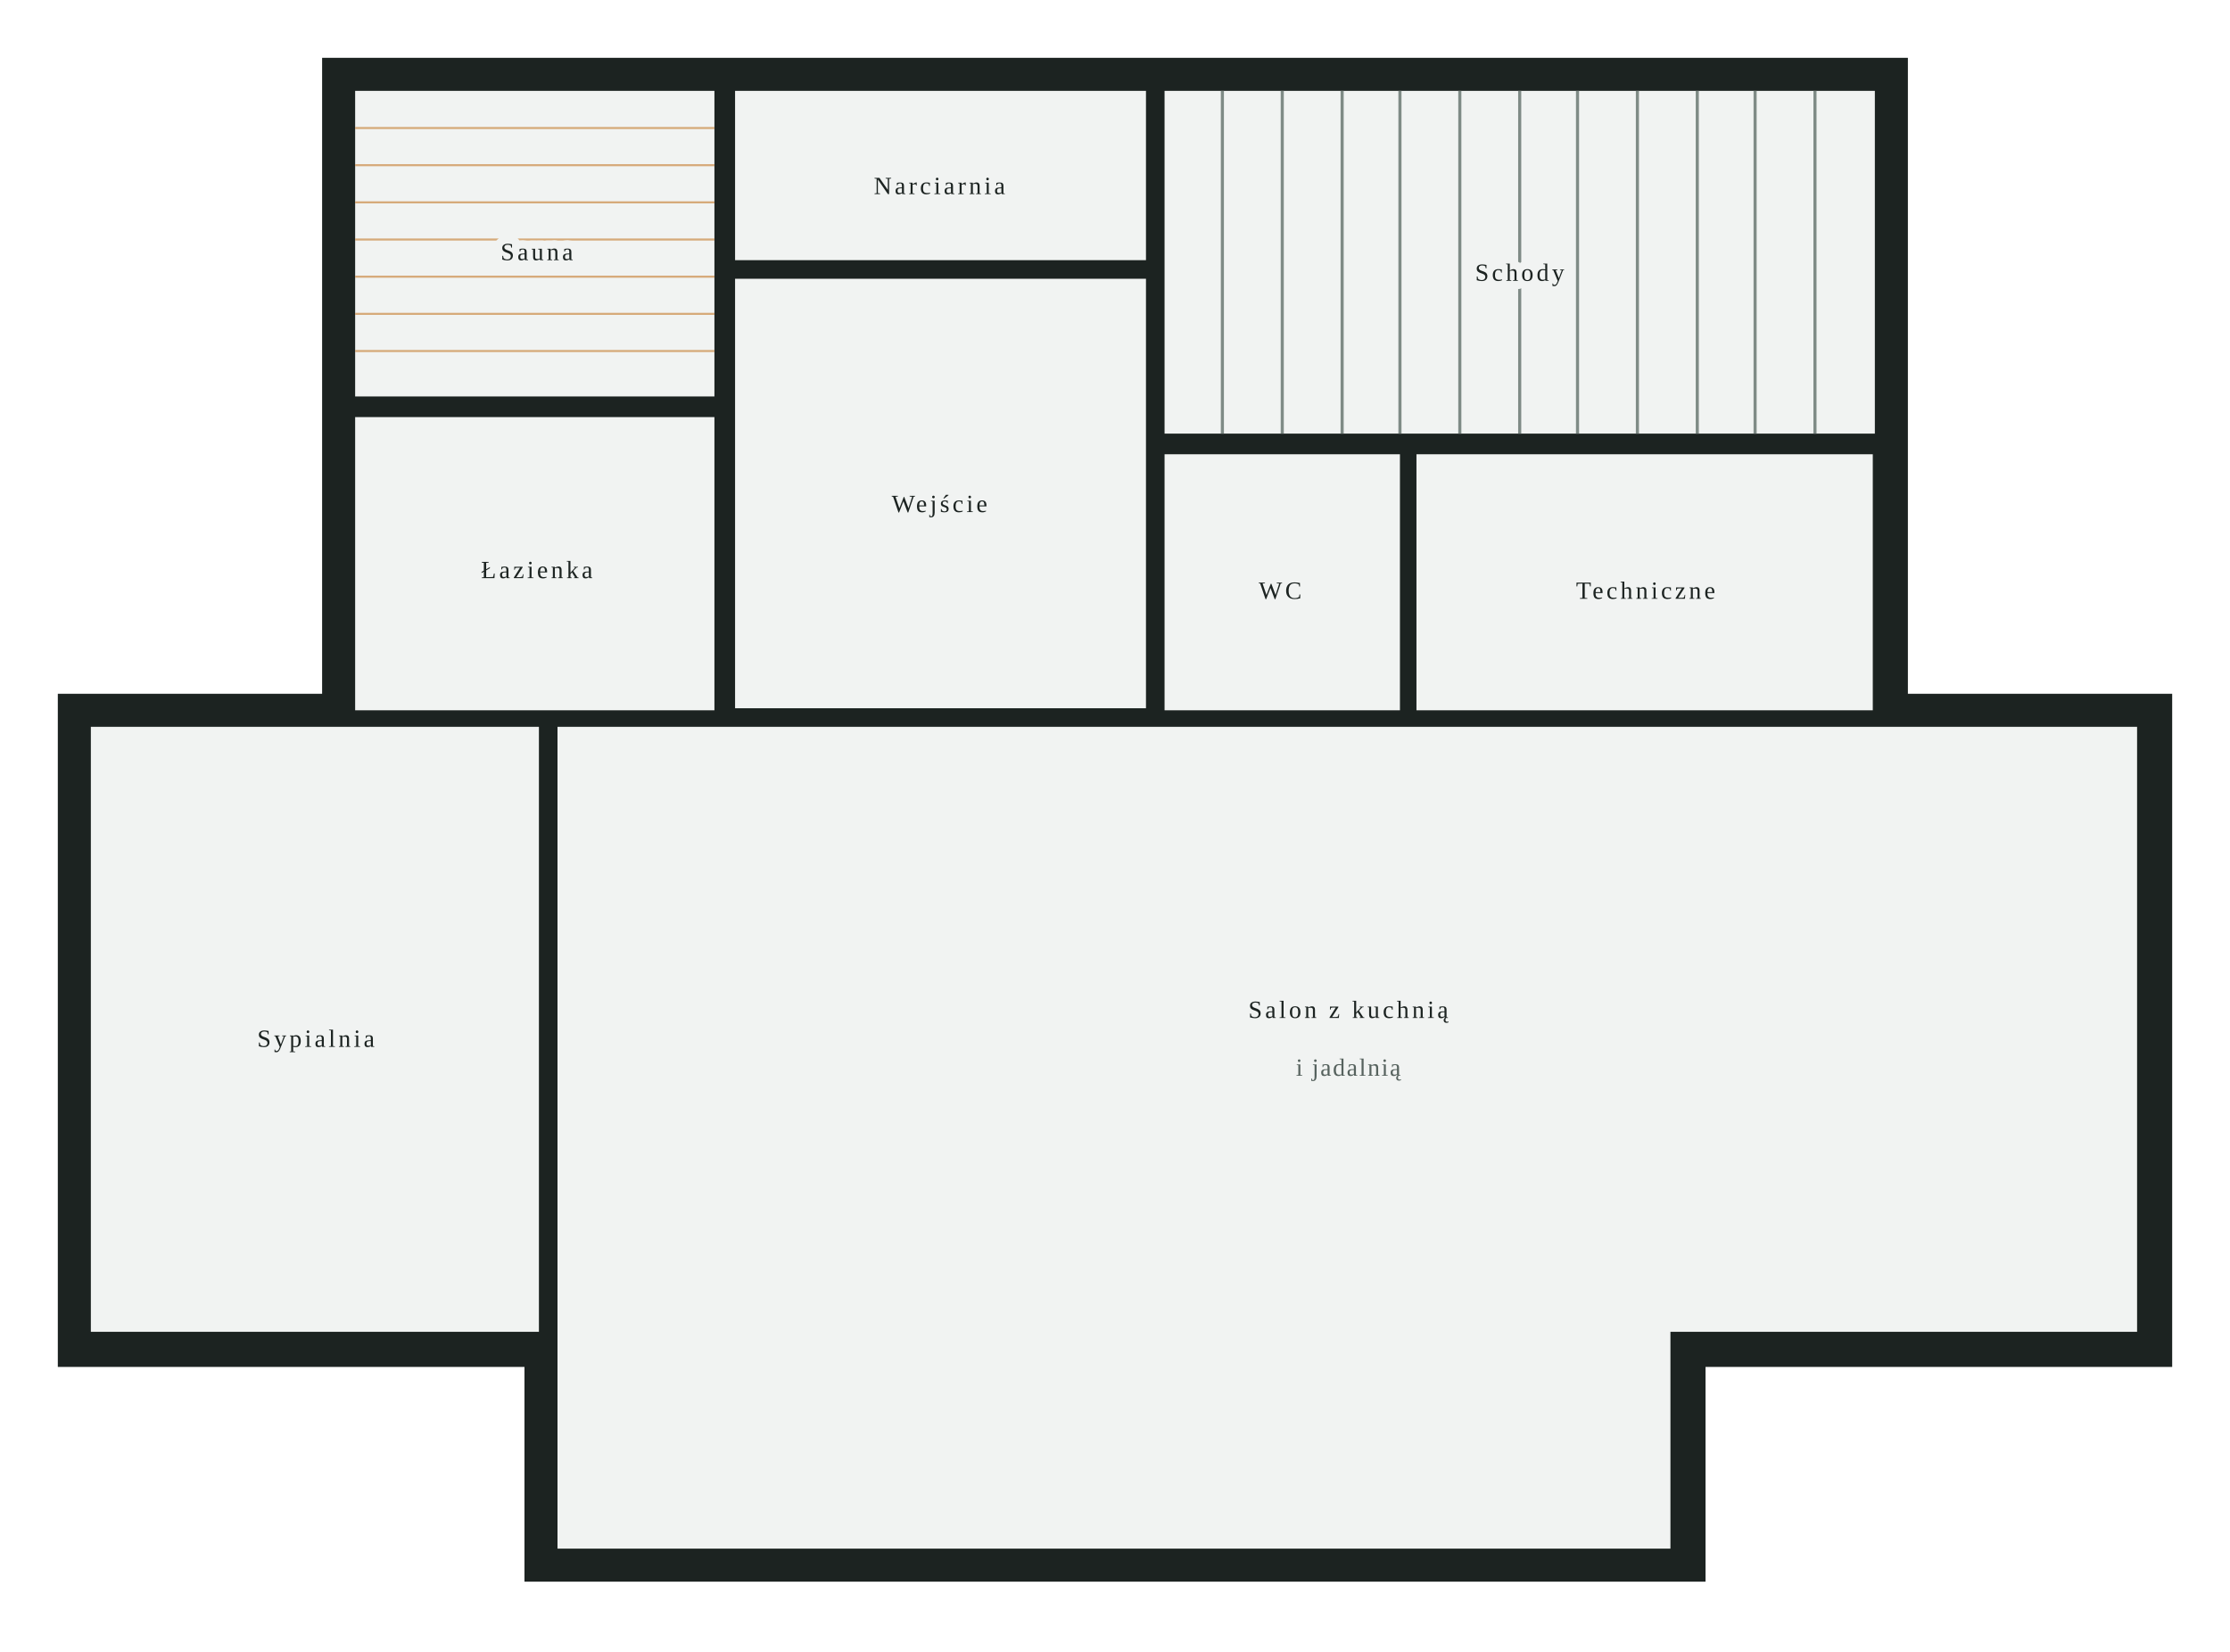
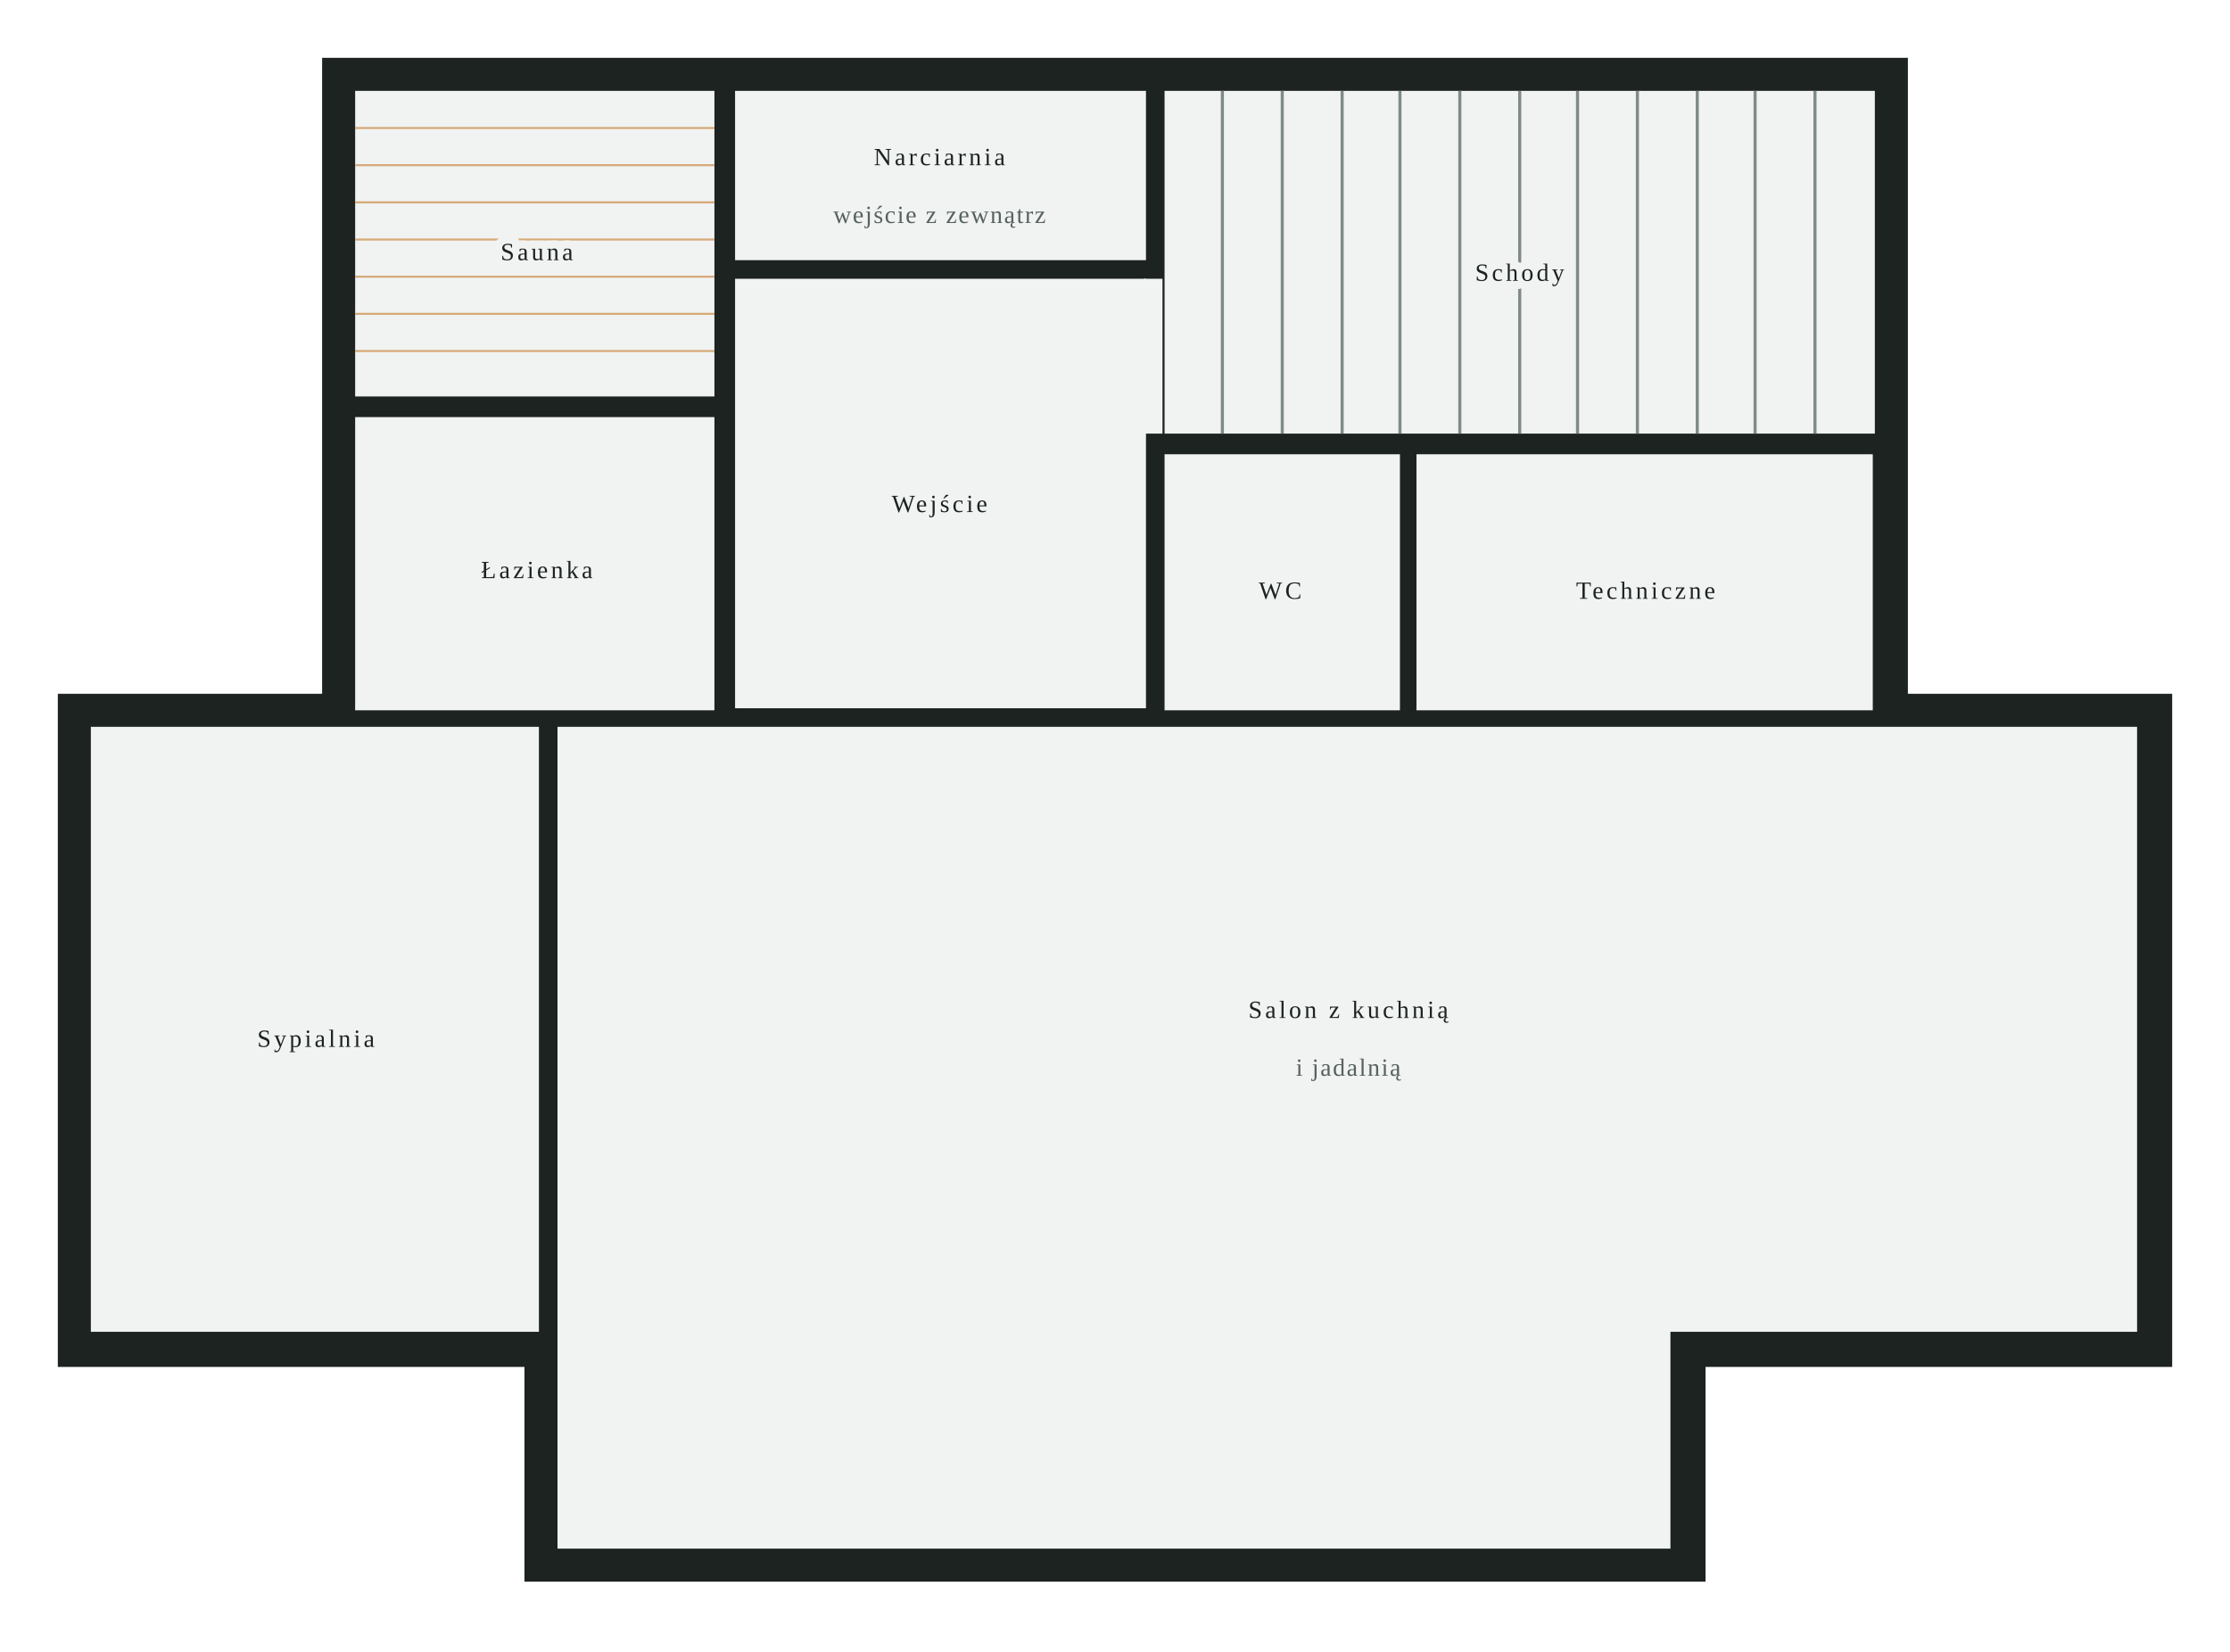
<svg xmlns="http://www.w3.org/2000/svg" viewBox="-40 -40 1080 800" role="img" aria-label="Rzut poglądowy domku, układ z salonem na parterze: parter">
  <style>.bryla{fill:var(--color-atrament,#1c2321);stroke:var(--color-atrament,#1c2321);stroke-width:24;stroke-linejoin:miter}.pokoj{fill:var(--color-tlo,#f1f3f2)}.pokoj.skos{fill:var(--color-tlo-2,#e4e9e7)}.stopnie{stroke:var(--color-linia-mocna,#7f8b86);stroke-width:1.5;vector-effect:non-scaling-stroke}.sauna-deski{stroke:var(--color-bursztyn,#c47a2a);stroke-width:1;opacity:.6;vector-effect:non-scaling-stroke}.nazwa{font:500 19px var(--font-ui,sans-serif);letter-spacing:.12em;text-transform:uppercase;fill:var(--color-atrament,#1c2321);paint-order:stroke;stroke:var(--color-tlo,#f1f3f2);stroke-width:8px;stroke-linejoin:round}.dopisek{font:500 18px var(--font-ui,sans-serif);letter-spacing:.06em;font-variant-numeric:tabular-nums;fill:var(--color-wyciszony,#56625e)}.pokoj-g:hover .pokoj,.pokoj-g:focus .pokoj{fill:var(--color-tlo-2,#e4e9e7)}</style>
  <polygon class="bryla" points="128,0 872,0 872,308 1000,308 1000,610 774,610 774,714 226,714 226,610 0,610 0,308 128,308" />
  <g id="r-sauna" class="pokoj-g" data-nazwa="Sauna">
    <rect class="pokoj" x="132" y="4" width="174" height="148" />
    <line class="sauna-deski" x1="132" y1="22" x2="306" y2="22" />
    <line class="sauna-deski" x1="132" y1="40" x2="306" y2="40" />
    <line class="sauna-deski" x1="132" y1="58" x2="306" y2="58" />
    <line class="sauna-deski" x1="132" y1="76" x2="306" y2="76" />
    <line class="sauna-deski" x1="132" y1="94" x2="306" y2="94" />
    <line class="sauna-deski" x1="132" y1="112" x2="306" y2="112" />
    <line class="sauna-deski" x1="132" y1="130" x2="306" y2="130" />
    <text class="nazwa" x="220" y="86" text-anchor="middle">Sauna</text>
  </g>
  <g id="r-narciarnia" class="pokoj-g" data-nazwa="Narciarnia">
    <rect class="pokoj" x="316" y="4" width="199" height="82" />
-     <text class="nazwa" x="415" y="54" text-anchor="middle">Narciarnia</text>
+     <text class="nazwa" x="415" y="40" text-anchor="middle">Narciarnia</text>
+     <text class="dopisek" x="415" y="68" text-anchor="middle">wejście z zewnątrz</text>
  </g>
  <g id="r-lazienka" class="pokoj-g" data-nazwa="Łazienka">
    <rect class="pokoj" x="132" y="162" width="174" height="142" />
    <text class="nazwa" x="220" y="240" text-anchor="middle">Łazienka</text>
  </g>
  <g id="r-wejscie" class="pokoj-g" data-nazwa="Wejście">
    <rect class="pokoj" x="316" y="95" width="199" height="208" />
    <text class="nazwa" x="415" y="208" text-anchor="middle">Wejście</text>
  </g>
  <g id="r-schody" class="pokoj-g" data-nazwa="Schody">
    <rect class="pokoj" x="524" y="4" width="344" height="166" />
    <line class="stopnie" x1="552" y1="4" x2="552" y2="170" />
    <line class="stopnie" x1="581" y1="4" x2="581" y2="170" />
    <line class="stopnie" x1="610" y1="4" x2="610" y2="170" />
    <line class="stopnie" x1="638" y1="4" x2="638" y2="170" />
    <line class="stopnie" x1="667" y1="4" x2="667" y2="170" />
    <line class="stopnie" x1="696" y1="4" x2="696" y2="170" />
    <line class="stopnie" x1="724" y1="4" x2="724" y2="170" />
    <line class="stopnie" x1="753" y1="4" x2="753" y2="170" />
    <line class="stopnie" x1="782" y1="4" x2="782" y2="170" />
    <line class="stopnie" x1="810" y1="4" x2="810" y2="170" />
    <line class="stopnie" x1="839" y1="4" x2="839" y2="170" />
    <text class="nazwa" x="696" y="96" text-anchor="middle">Schody</text>
  </g>
  <g id="r-wc" class="pokoj-g" data-nazwa="WC">
    <rect class="pokoj" x="524" y="180" width="114" height="124" />
    <text class="nazwa" x="580" y="250" text-anchor="middle">WC</text>
  </g>
  <g id="r-techniczne" class="pokoj-g" data-nazwa="Techniczne">
    <rect class="pokoj" x="646" y="180" width="221" height="124" />
    <text class="nazwa" x="757" y="250" text-anchor="middle">Techniczne</text>
  </g>
  <g id="r-sypialnia-1" class="pokoj-g" data-nazwa="Sypialnia">
    <rect class="pokoj" x="4" y="312" width="217" height="293" />
    <text class="nazwa" x="113" y="467" text-anchor="middle">Sypialnia</text>
  </g>
  <g id="r-salon" class="pokoj-g" data-nazwa="Salon z kuchnią">
    <rect class="pokoj" x="230" y="312" width="765" height="293" />
    <rect class="pokoj" x="230" y="601" width="539" height="109" />
    <text class="nazwa" x="613" y="453" text-anchor="middle">Salon z kuchnią</text>
    <text class="dopisek" x="613" y="481" text-anchor="middle">i jadalnią</text>
  </g>
+   <rect class="pokoj" x="514" y="95" width="9" height="75" />
</svg>
